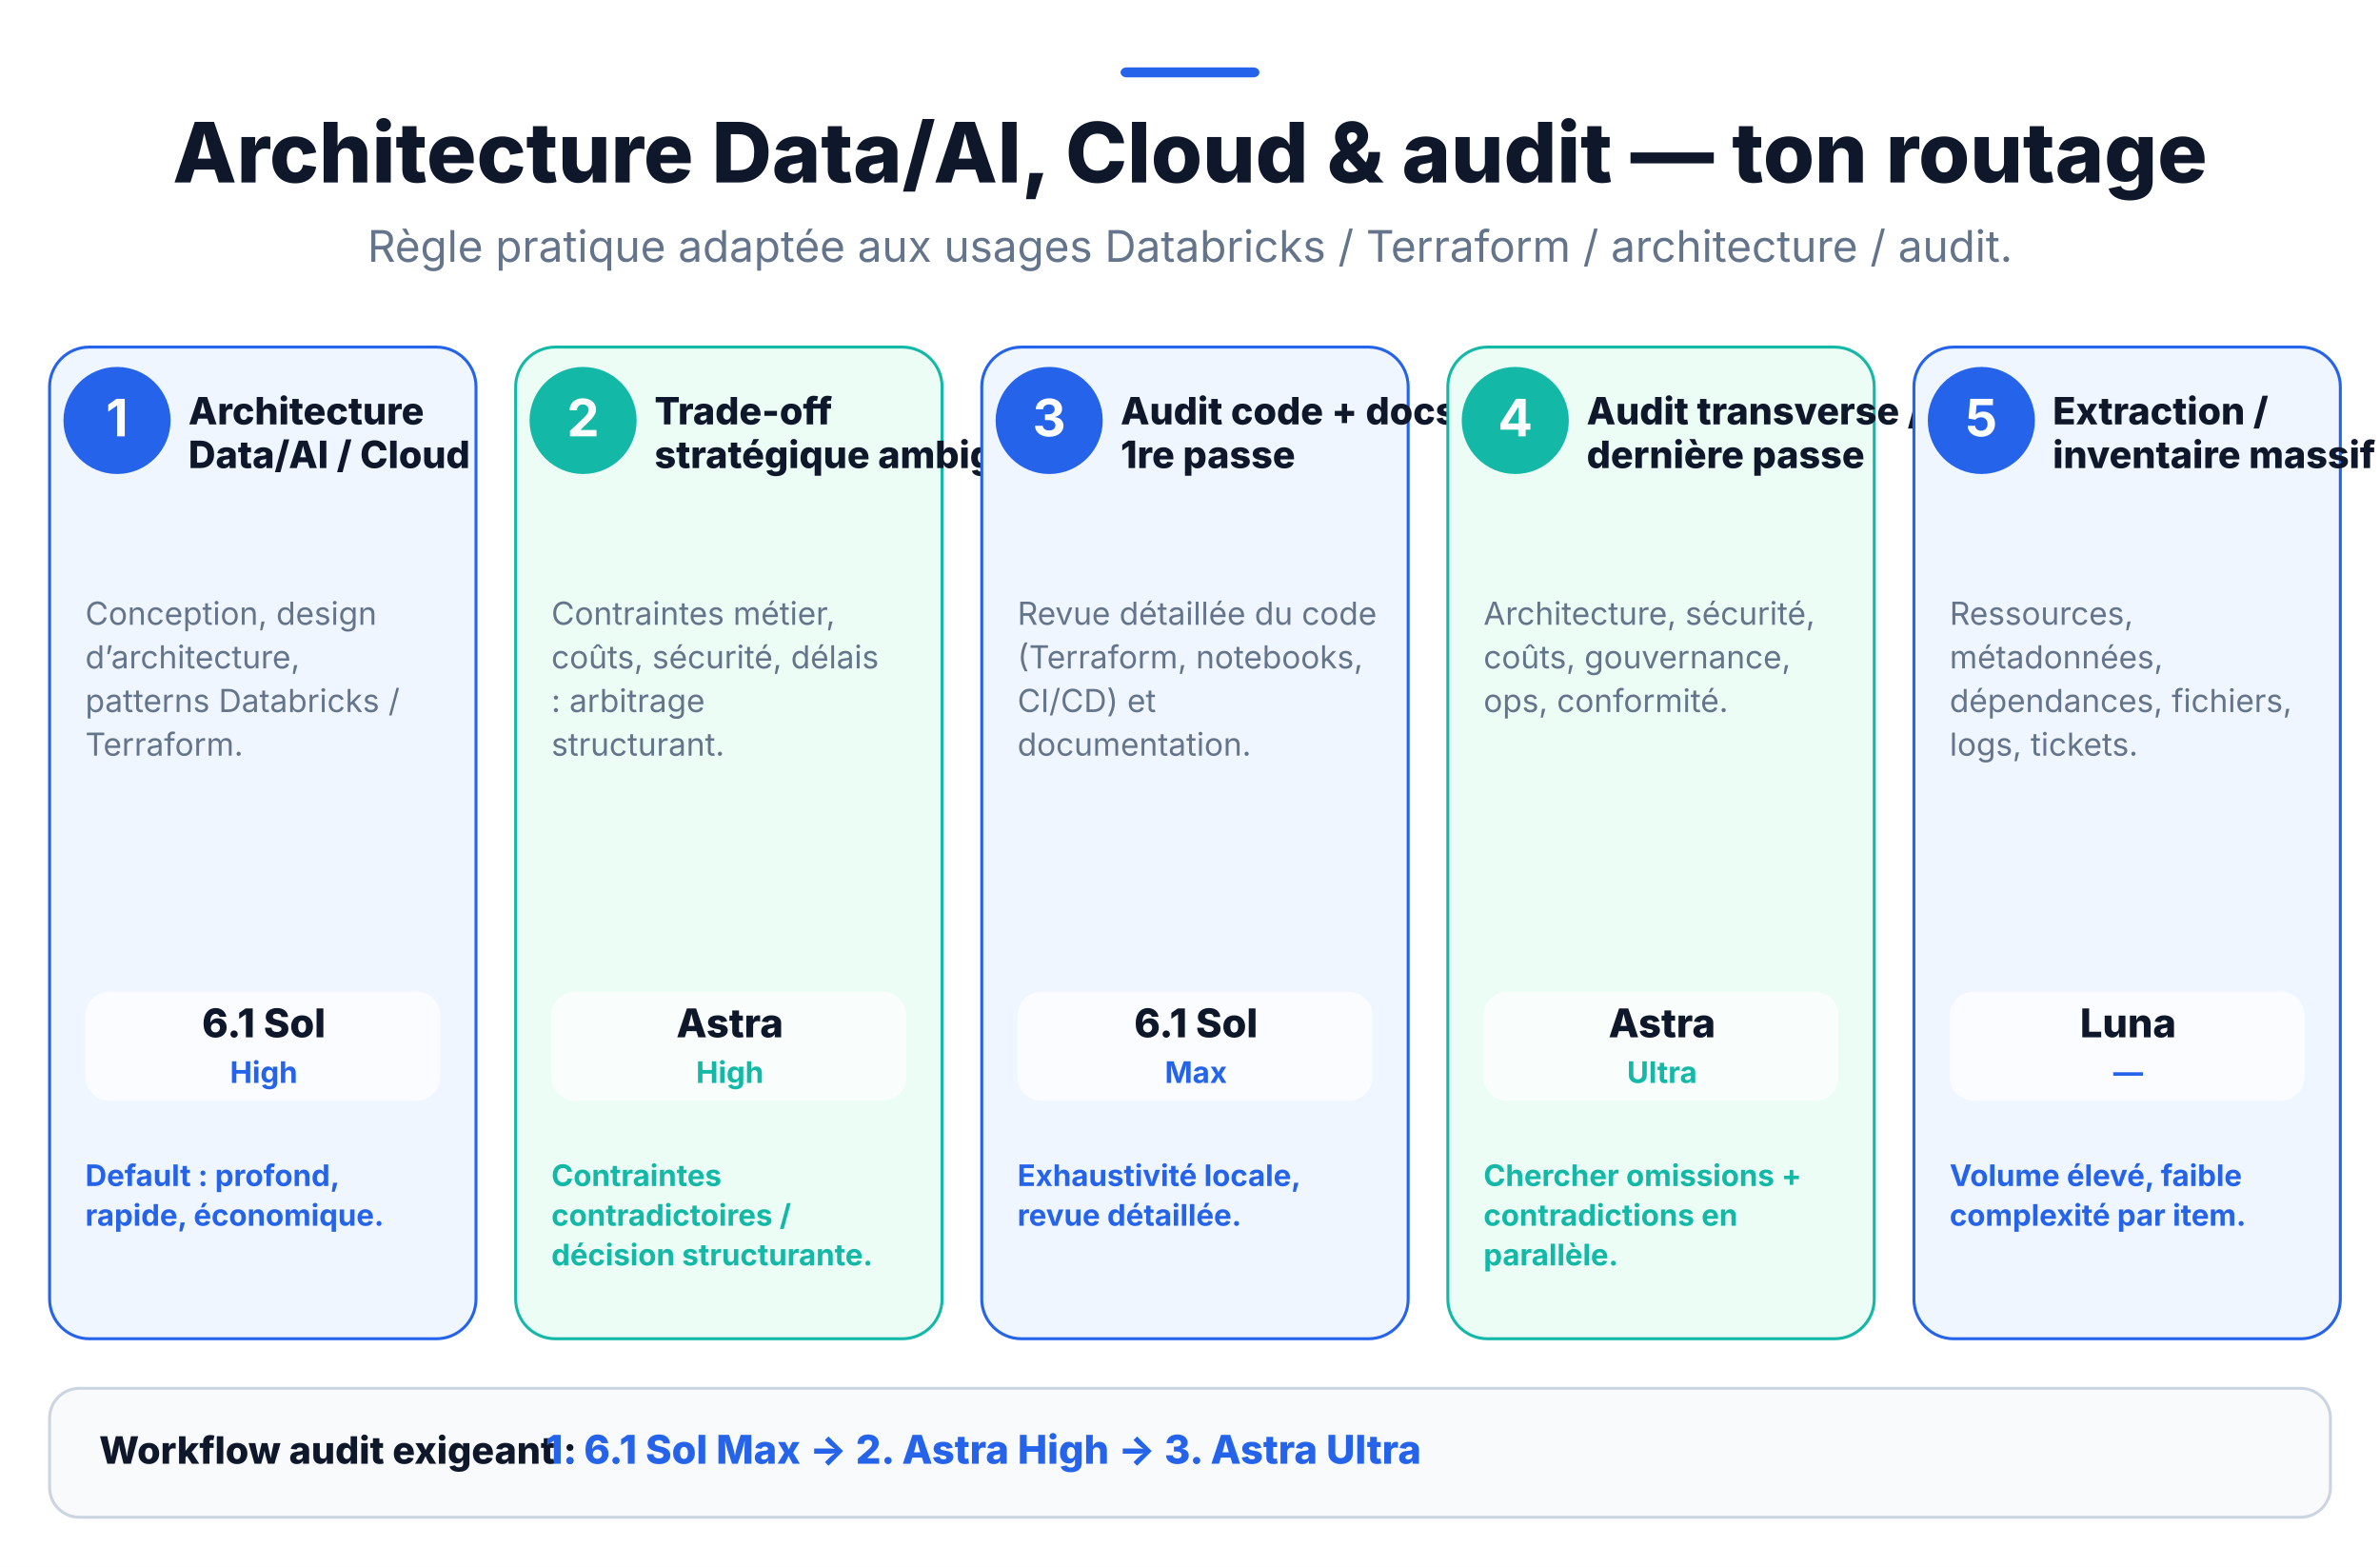
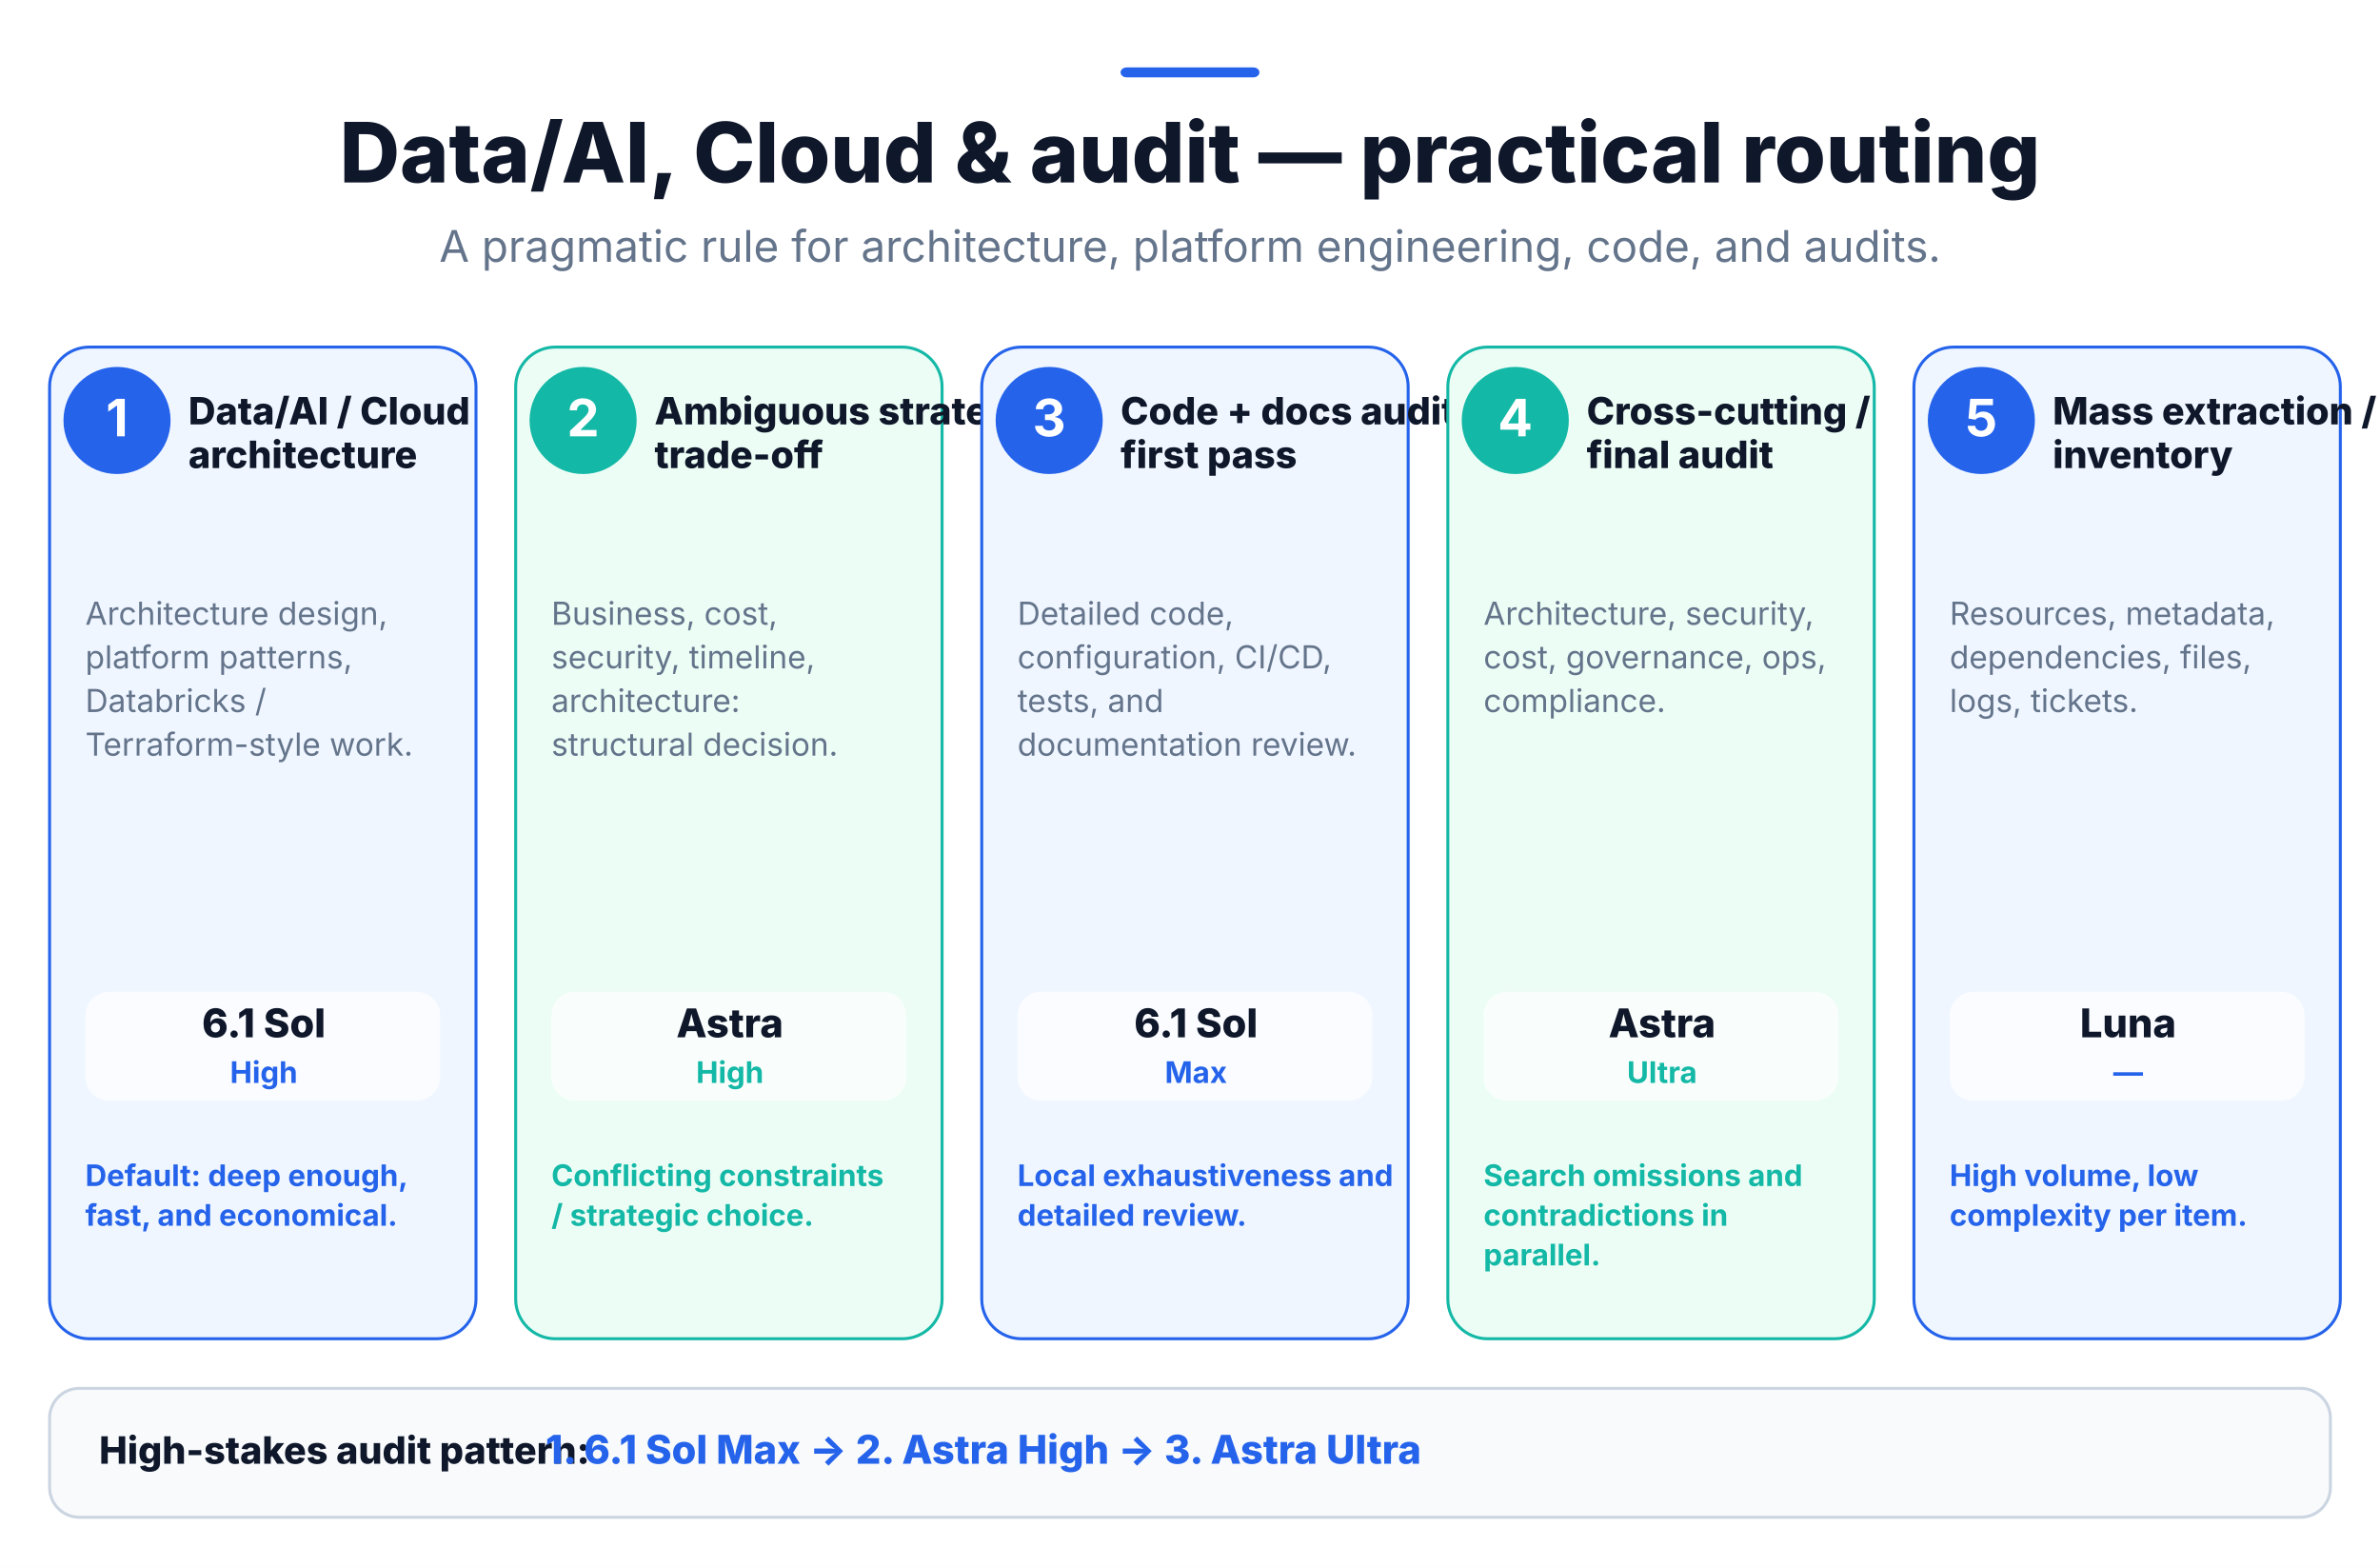
<svg xmlns="http://www.w3.org/2000/svg" width="1200" height="790" viewBox="0 0 1200 790">
  <rect width="1200" height="790" fill="#FFFFFF" />
  <rect x="565" y="34" width="70" height="5" rx="3" fill="#2563EB" />
  <text x="600" y="92" font-family="Inter,Segoe UI,Arial,sans-serif" font-size="42" font-weight="800" fill="#0F172A" text-anchor="middle">
-     <tspan x="600" dy="0">Architecture Data/AI, Cloud &amp; audit — ton routage</tspan>
+     <tspan x="600" dy="0">Data/AI, Cloud &amp; audit — practical routing</tspan>
  </text>
  <text x="600" y="132" font-family="Inter,Segoe UI,Arial,sans-serif" font-size="22" font-weight="400" fill="#64748B" text-anchor="middle">
-     <tspan x="600" dy="0">Règle pratique adaptée aux usages Databricks / Terraform / architecture / audit.</tspan>
+     <tspan x="600" dy="0">A pragmatic rule for architecture, platform engineering, code, and audits.</tspan>
  </text>
  <rect x="25" y="175" width="215" height="500" rx="20" fill="#EFF6FF" stroke="#2563EB" stroke-width="1.5" />
  <circle cx="59" cy="212" r="27" fill="#2563EB" />
  <text x="59" y="220" font-family="Inter,Segoe UI,Arial,sans-serif" font-size="26" font-weight="700" fill="#fff" text-anchor="middle">
    <tspan x="59" dy="0">1</tspan>
  </text>
  <text x="95" y="214" font-family="Inter,Segoe UI,Arial,sans-serif" font-size="19" font-weight="800" fill="#0F172A" text-anchor="start">
-     <tspan x="95" dy="0">Architecture</tspan>
-     <tspan x="95" dy="22">Data/AI / Cloud</tspan>
+     <tspan x="95" dy="0">Data/AI / Cloud</tspan>
+     <tspan x="95" dy="22">architecture</tspan>
  </text>
  <text x="43" y="315" font-family="Inter,Segoe UI,Arial,sans-serif" font-size="16" font-weight="400" fill="#64748B" text-anchor="start">
-     <tspan x="43" dy="0">Conception, design</tspan>
-     <tspan x="43" dy="22">d’architecture,</tspan>
-     <tspan x="43" dy="22">patterns Databricks /</tspan>
-     <tspan x="43" dy="22">Terraform.</tspan>
+     <tspan x="43" dy="0">Architecture design,</tspan>
+     <tspan x="43" dy="22">platform patterns,</tspan>
+     <tspan x="43" dy="22">Databricks /</tspan>
+     <tspan x="43" dy="22">Terraform-style work.</tspan>
  </text>
  <rect x="43" y="500" width="179" height="55" rx="12" fill="#FFFFFFAA" stroke="none" stroke-width="1.5" />
  <text x="133" y="523" font-family="Inter,Segoe UI,Arial,sans-serif" font-size="20" font-weight="800" fill="#0F172A" text-anchor="middle">
    <tspan x="133" dy="0">6.1 Sol</tspan>
  </text>
  <text x="133" y="546" font-family="Inter,Segoe UI,Arial,sans-serif" font-size="15" font-weight="700" fill="#2563EB" text-anchor="middle">
    <tspan x="133" dy="0">High</tspan>
  </text>
  <text x="43" y="598" font-family="Inter,Segoe UI,Arial,sans-serif" font-size="15" font-weight="700" fill="#2563EB" text-anchor="start">
-     <tspan x="43" dy="0">Default : profond,</tspan>
-     <tspan x="43" dy="20">rapide, économique.</tspan>
+     <tspan x="43" dy="0">Default: deep enough,</tspan>
+     <tspan x="43" dy="20">fast, and economical.</tspan>
  </text>
  <rect x="260" y="175" width="215" height="500" rx="20" fill="#ECFDF5" stroke="#14B8A6" stroke-width="1.5" />
  <circle cx="294" cy="212" r="27" fill="#14B8A6" />
  <text x="294" y="220" font-family="Inter,Segoe UI,Arial,sans-serif" font-size="26" font-weight="700" fill="#fff" text-anchor="middle">
    <tspan x="294" dy="0">2</tspan>
  </text>
  <text x="330" y="214" font-family="Inter,Segoe UI,Arial,sans-serif" font-size="19" font-weight="800" fill="#0F172A" text-anchor="start">
-     <tspan x="330" dy="0">Trade-off</tspan>
-     <tspan x="330" dy="22">stratégique ambigu</tspan>
+     <tspan x="330" dy="0">Ambiguous strategic</tspan>
+     <tspan x="330" dy="22">trade-off</tspan>
  </text>
  <text x="278" y="315" font-family="Inter,Segoe UI,Arial,sans-serif" font-size="16" font-weight="400" fill="#64748B" text-anchor="start">
-     <tspan x="278" dy="0">Contraintes métier,</tspan>
-     <tspan x="278" dy="22">coûts, sécurité, délais</tspan>
-     <tspan x="278" dy="22">: arbitrage</tspan>
-     <tspan x="278" dy="22">structurant.</tspan>
+     <tspan x="278" dy="0">Business, cost,</tspan>
+     <tspan x="278" dy="22">security, timeline,</tspan>
+     <tspan x="278" dy="22">architecture:</tspan>
+     <tspan x="278" dy="22">structural decision.</tspan>
  </text>
  <rect x="278" y="500" width="179" height="55" rx="12" fill="#FFFFFFAA" stroke="none" stroke-width="1.5" />
  <text x="368" y="523" font-family="Inter,Segoe UI,Arial,sans-serif" font-size="20" font-weight="800" fill="#0F172A" text-anchor="middle">
    <tspan x="368" dy="0">Astra</tspan>
  </text>
  <text x="368" y="546" font-family="Inter,Segoe UI,Arial,sans-serif" font-size="15" font-weight="700" fill="#14B8A6" text-anchor="middle">
    <tspan x="368" dy="0">High</tspan>
  </text>
  <text x="278" y="598" font-family="Inter,Segoe UI,Arial,sans-serif" font-size="15" font-weight="700" fill="#14B8A6" text-anchor="start">
-     <tspan x="278" dy="0">Contraintes</tspan>
-     <tspan x="278" dy="20">contradictoires /</tspan>
-     <tspan x="278" dy="20">décision structurante.</tspan>
+     <tspan x="278" dy="0">Conflicting constraints</tspan>
+     <tspan x="278" dy="20">/ strategic choice.</tspan>
  </text>
  <rect x="495" y="175" width="215" height="500" rx="20" fill="#EFF6FF" stroke="#2563EB" stroke-width="1.5" />
  <circle cx="529" cy="212" r="27" fill="#2563EB" />
  <text x="529" y="220" font-family="Inter,Segoe UI,Arial,sans-serif" font-size="26" font-weight="700" fill="#fff" text-anchor="middle">
    <tspan x="529" dy="0">3</tspan>
  </text>
  <text x="565" y="214" font-family="Inter,Segoe UI,Arial,sans-serif" font-size="19" font-weight="800" fill="#0F172A" text-anchor="start">
-     <tspan x="565" dy="0">Audit code + docs —</tspan>
-     <tspan x="565" dy="22">1re passe</tspan>
+     <tspan x="565" dy="0">Code + docs audit —</tspan>
+     <tspan x="565" dy="22">first pass</tspan>
  </text>
  <text x="513" y="315" font-family="Inter,Segoe UI,Arial,sans-serif" font-size="16" font-weight="400" fill="#64748B" text-anchor="start">
-     <tspan x="513" dy="0">Revue détaillée du code</tspan>
-     <tspan x="513" dy="22">(Terraform, notebooks,</tspan>
-     <tspan x="513" dy="22">CI/CD) et</tspan>
-     <tspan x="513" dy="22">documentation.</tspan>
+     <tspan x="513" dy="0">Detailed code,</tspan>
+     <tspan x="513" dy="22">configuration, CI/CD,</tspan>
+     <tspan x="513" dy="22">tests, and</tspan>
+     <tspan x="513" dy="22">documentation review.</tspan>
  </text>
  <rect x="513" y="500" width="179" height="55" rx="12" fill="#FFFFFFAA" stroke="none" stroke-width="1.5" />
  <text x="603" y="523" font-family="Inter,Segoe UI,Arial,sans-serif" font-size="20" font-weight="800" fill="#0F172A" text-anchor="middle">
    <tspan x="603" dy="0">6.1 Sol</tspan>
  </text>
  <text x="603" y="546" font-family="Inter,Segoe UI,Arial,sans-serif" font-size="15" font-weight="700" fill="#2563EB" text-anchor="middle">
    <tspan x="603" dy="0">Max</tspan>
  </text>
  <text x="513" y="598" font-family="Inter,Segoe UI,Arial,sans-serif" font-size="15" font-weight="700" fill="#2563EB" text-anchor="start">
-     <tspan x="513" dy="0">Exhaustivité locale,</tspan>
-     <tspan x="513" dy="20">revue détaillée.</tspan>
+     <tspan x="513" dy="0">Local exhaustiveness and</tspan>
+     <tspan x="513" dy="20">detailed review.</tspan>
  </text>
  <rect x="730" y="175" width="215" height="500" rx="20" fill="#ECFDF5" stroke="#14B8A6" stroke-width="1.5" />
  <circle cx="764" cy="212" r="27" fill="#14B8A6" />
  <text x="764" y="220" font-family="Inter,Segoe UI,Arial,sans-serif" font-size="26" font-weight="700" fill="#fff" text-anchor="middle">
    <tspan x="764" dy="0">4</tspan>
  </text>
  <text x="800" y="214" font-family="Inter,Segoe UI,Arial,sans-serif" font-size="19" font-weight="800" fill="#0F172A" text-anchor="start">
-     <tspan x="800" dy="0">Audit transverse /</tspan>
-     <tspan x="800" dy="22">dernière passe</tspan>
+     <tspan x="800" dy="0">Cross-cutting /</tspan>
+     <tspan x="800" dy="22">final audit</tspan>
  </text>
  <text x="748" y="315" font-family="Inter,Segoe UI,Arial,sans-serif" font-size="16" font-weight="400" fill="#64748B" text-anchor="start">
-     <tspan x="748" dy="0">Architecture, sécurité,</tspan>
-     <tspan x="748" dy="22">coûts, gouvernance,</tspan>
-     <tspan x="748" dy="22">ops, conformité.</tspan>
+     <tspan x="748" dy="0">Architecture, security,</tspan>
+     <tspan x="748" dy="22">cost, governance, ops,</tspan>
+     <tspan x="748" dy="22">compliance.</tspan>
  </text>
  <rect x="748" y="500" width="179" height="55" rx="12" fill="#FFFFFFAA" stroke="none" stroke-width="1.5" />
  <text x="838" y="523" font-family="Inter,Segoe UI,Arial,sans-serif" font-size="20" font-weight="800" fill="#0F172A" text-anchor="middle">
    <tspan x="838" dy="0">Astra</tspan>
  </text>
  <text x="838" y="546" font-family="Inter,Segoe UI,Arial,sans-serif" font-size="15" font-weight="700" fill="#14B8A6" text-anchor="middle">
    <tspan x="838" dy="0">Ultra</tspan>
  </text>
  <text x="748" y="598" font-family="Inter,Segoe UI,Arial,sans-serif" font-size="15" font-weight="700" fill="#14B8A6" text-anchor="start">
-     <tspan x="748" dy="0">Chercher omissions +</tspan>
-     <tspan x="748" dy="20">contradictions en</tspan>
-     <tspan x="748" dy="20">parallèle.</tspan>
+     <tspan x="748" dy="0">Search omissions and</tspan>
+     <tspan x="748" dy="20">contradictions in</tspan>
+     <tspan x="748" dy="20">parallel.</tspan>
  </text>
  <rect x="965" y="175" width="215" height="500" rx="20" fill="#EFF6FF" stroke="#2563EB" stroke-width="1.5" />
  <circle cx="999" cy="212" r="27" fill="#2563EB" />
  <text x="999" y="220" font-family="Inter,Segoe UI,Arial,sans-serif" font-size="26" font-weight="700" fill="#fff" text-anchor="middle">
    <tspan x="999" dy="0">5</tspan>
  </text>
  <text x="1035" y="214" font-family="Inter,Segoe UI,Arial,sans-serif" font-size="19" font-weight="800" fill="#0F172A" text-anchor="start">
-     <tspan x="1035" dy="0">Extraction /</tspan>
-     <tspan x="1035" dy="22">inventaire massif</tspan>
+     <tspan x="1035" dy="0">Mass extraction /</tspan>
+     <tspan x="1035" dy="22">inventory</tspan>
  </text>
  <text x="983" y="315" font-family="Inter,Segoe UI,Arial,sans-serif" font-size="16" font-weight="400" fill="#64748B" text-anchor="start">
-     <tspan x="983" dy="0">Ressources,</tspan>
-     <tspan x="983" dy="22">métadonnées,</tspan>
-     <tspan x="983" dy="22">dépendances, fichiers,</tspan>
+     <tspan x="983" dy="0">Resources, metadata,</tspan>
+     <tspan x="983" dy="22">dependencies, files,</tspan>
    <tspan x="983" dy="22">logs, tickets.</tspan>
  </text>
  <rect x="983" y="500" width="179" height="55" rx="12" fill="#FFFFFFAA" stroke="none" stroke-width="1.5" />
  <text x="1073" y="523" font-family="Inter,Segoe UI,Arial,sans-serif" font-size="20" font-weight="800" fill="#0F172A" text-anchor="middle">
    <tspan x="1073" dy="0">Luna</tspan>
  </text>
  <text x="1073" y="546" font-family="Inter,Segoe UI,Arial,sans-serif" font-size="15" font-weight="700" fill="#2563EB" text-anchor="middle">
    <tspan x="1073" dy="0">—</tspan>
  </text>
  <text x="983" y="598" font-family="Inter,Segoe UI,Arial,sans-serif" font-size="15" font-weight="700" fill="#2563EB" text-anchor="start">
-     <tspan x="983" dy="0">Volume élevé, faible</tspan>
-     <tspan x="983" dy="20">complexité par item.</tspan>
+     <tspan x="983" dy="0">High volume, low</tspan>
+     <tspan x="983" dy="20">complexity per item.</tspan>
  </text>
  <rect x="25" y="700" width="1150" height="65" rx="15" fill="#F8FAFC" stroke="#CBD5E1" stroke-width="1.5" />
  <text x="50" y="738" font-family="Inter,Segoe UI,Arial,sans-serif" font-size="19" font-weight="800" fill="#0F172A" text-anchor="start">
-     <tspan x="50" dy="0">Workflow audit exigeant :</tspan>
+     <tspan x="50" dy="0">High-stakes audit pattern:</tspan>
  </text>
  <text x="275" y="738" font-family="Inter,Segoe UI,Arial,sans-serif" font-size="20" font-weight="800" fill="#2563EB" text-anchor="start">
    <tspan x="275" dy="0">1. 6.1 Sol Max → 2. Astra High → 3. Astra Ultra</tspan>
  </text>
</svg>
